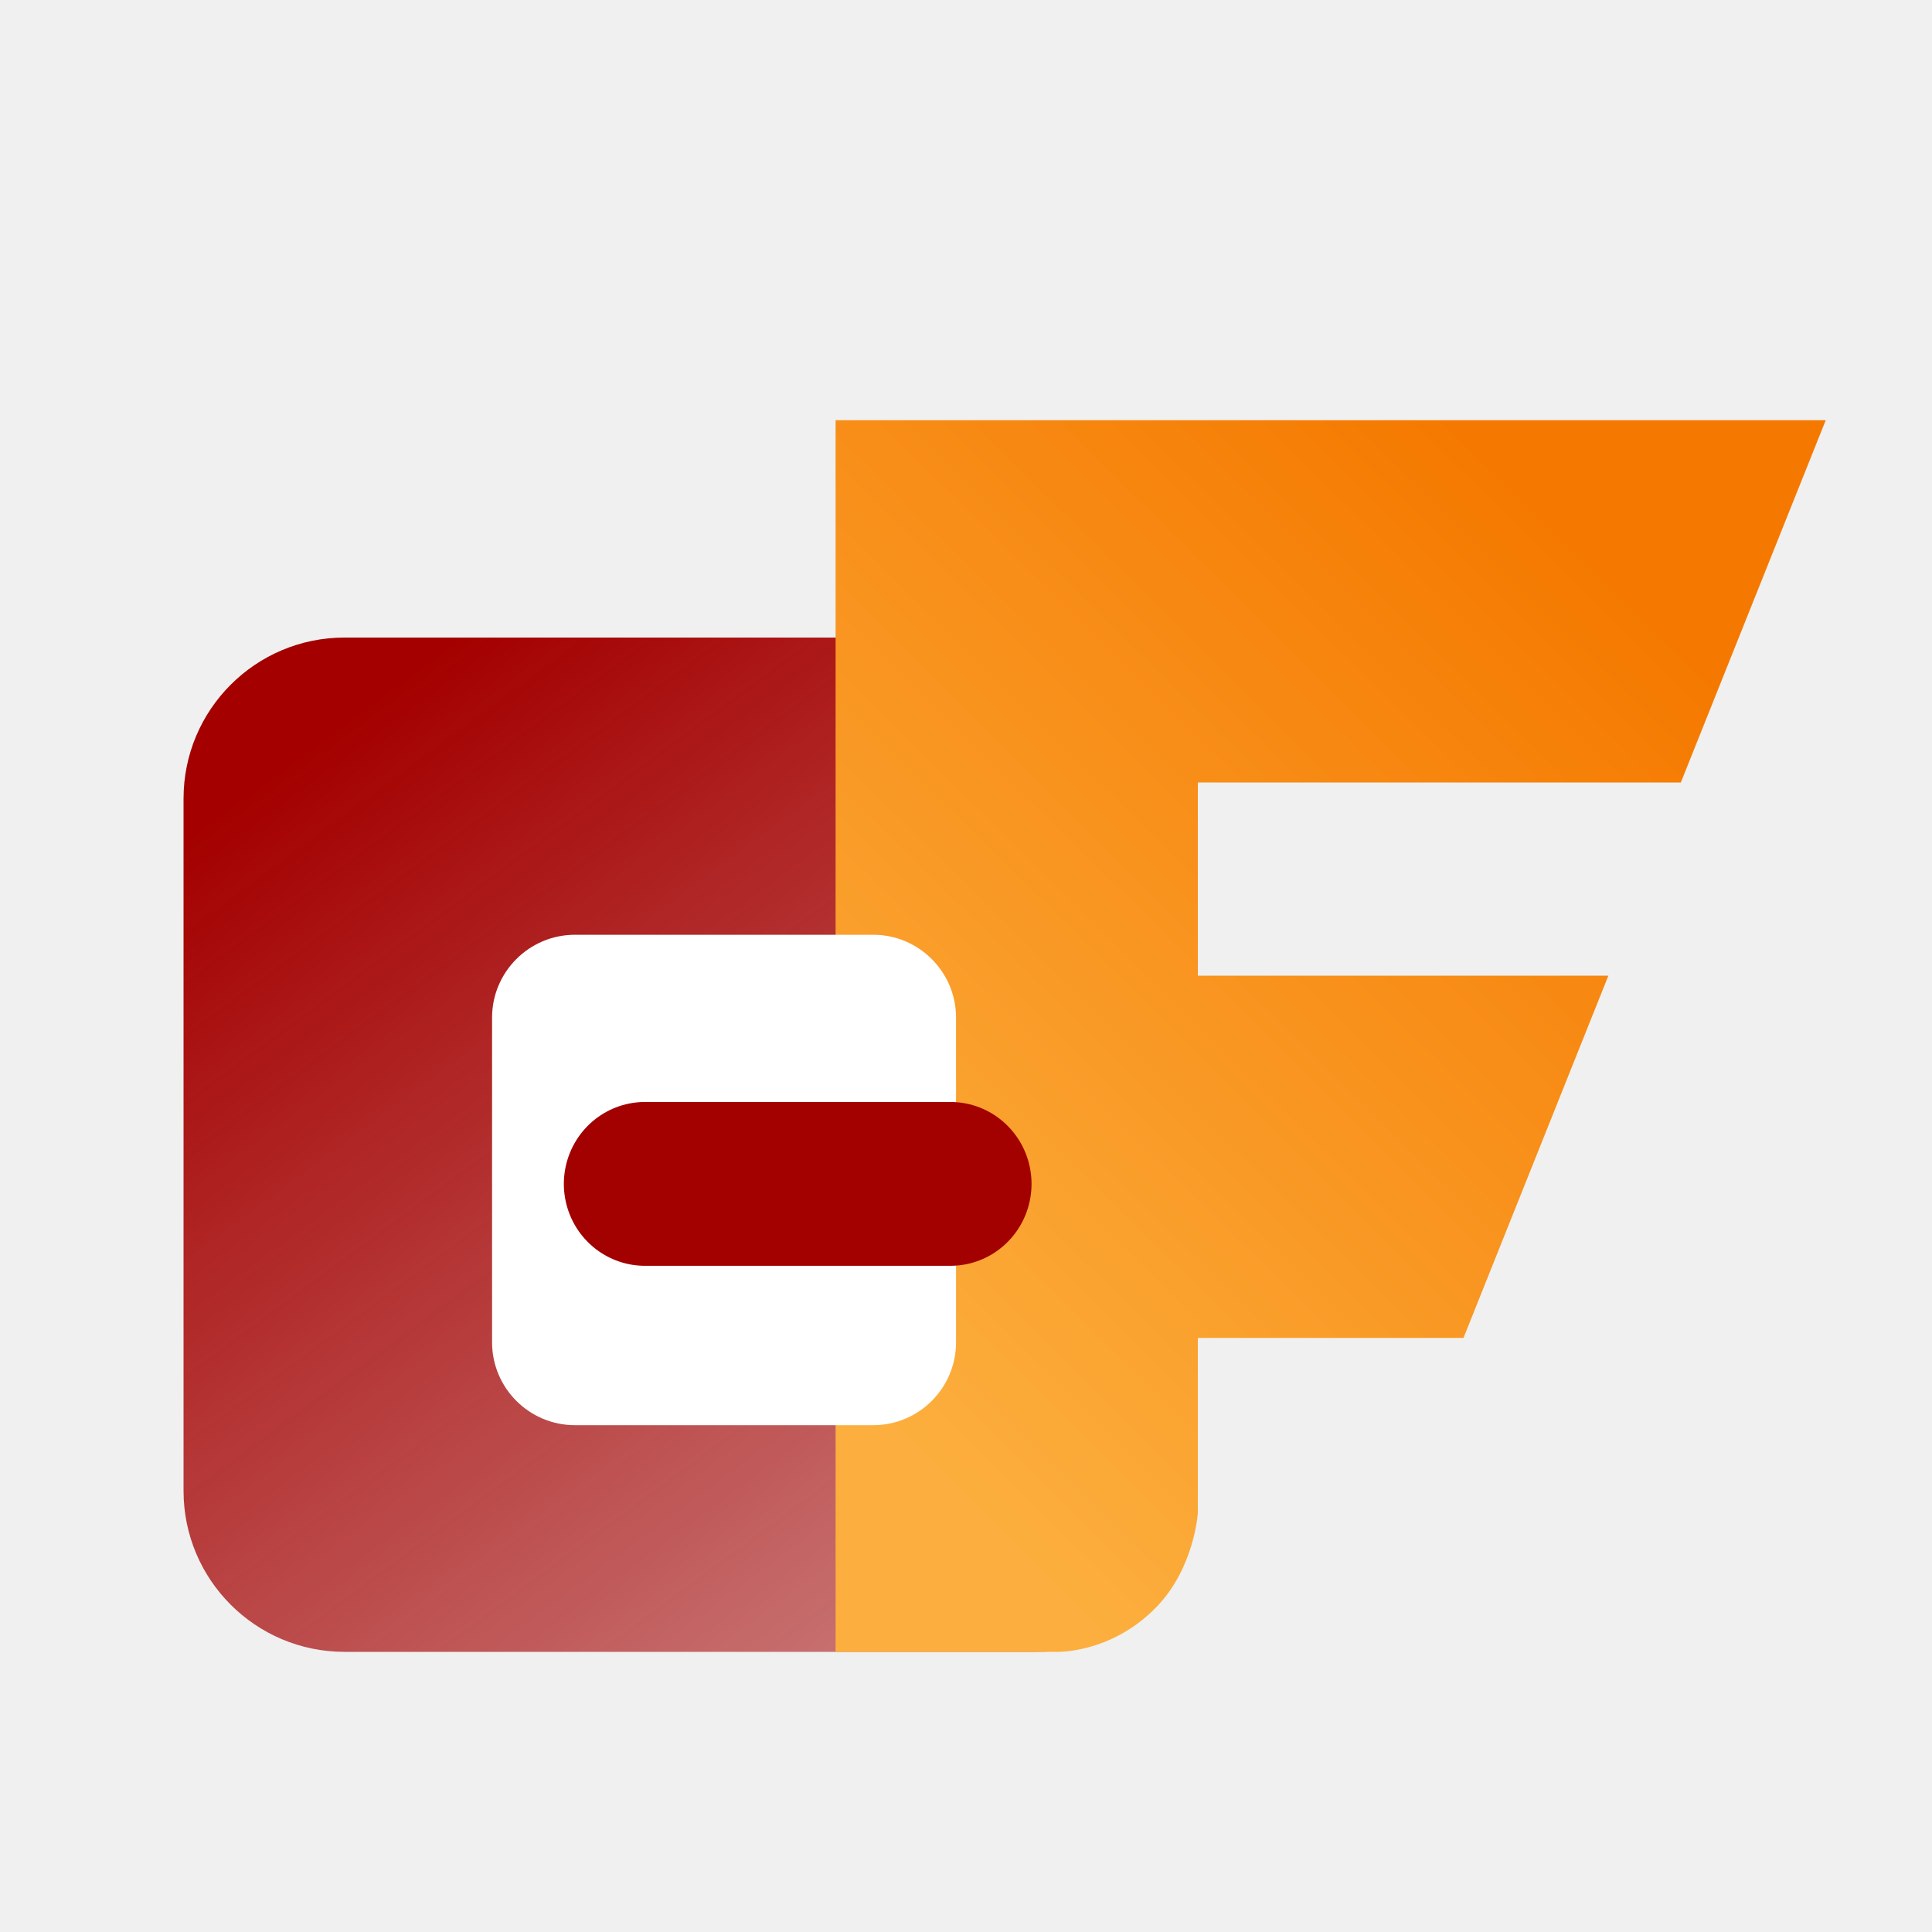
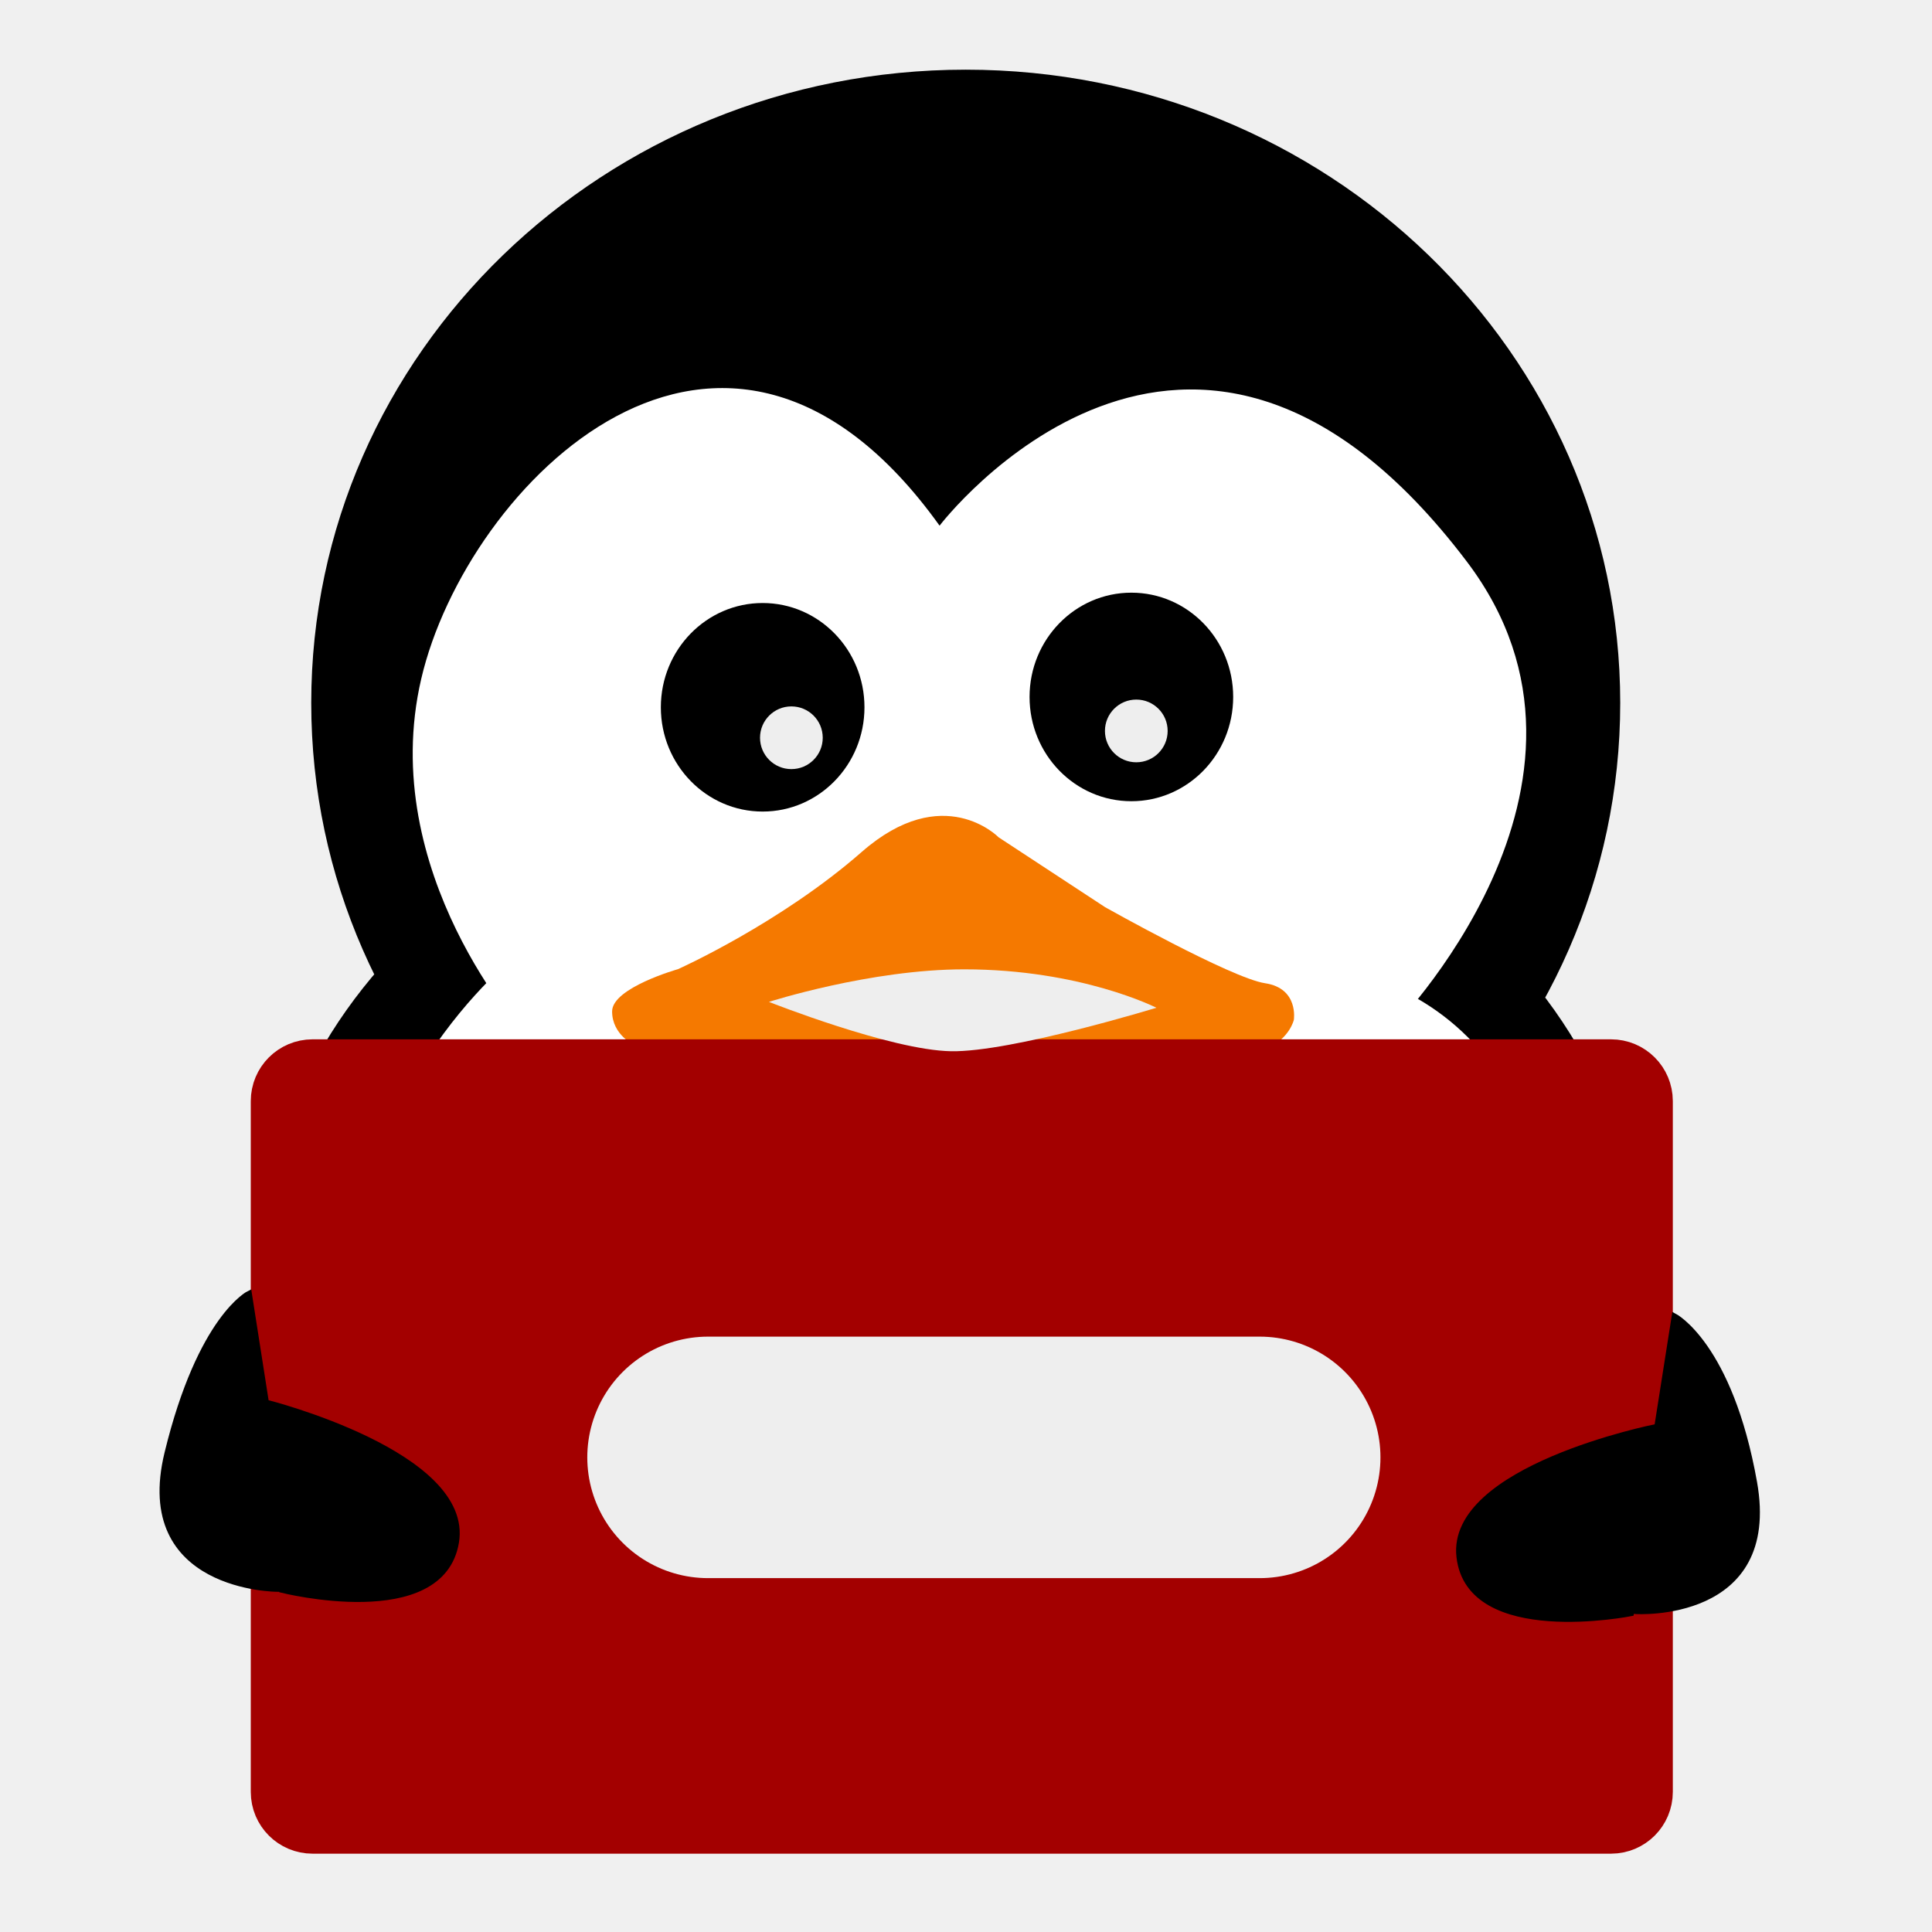
- <svg xmlns="http://www.w3.org/2000/svg" xmlns:xlink="http://www.w3.org/1999/xlink" width="800" height="800" id="svg2" version="1.1">
+ <svg xmlns="http://www.w3.org/2000/svg" xmlns:xlink="http://www.w3.org/1999/xlink" width="400" height="400" id="svg2" version="1.1">
  <defs id="defs4">
-     <linearGradient id="linearGradient3604">
-       <stop style="stop-color:#4e9a06;stop-opacity:1;" offset="0" id="stop3606" />
-       <stop style="stop-color:#4e9a06;stop-opacity:0.533;" offset="1" id="stop3608" />
+     <linearGradient id="linearGradient4348">
+       <stop style="stop-color:#fdd99b;stop-opacity:1;" offset="0" id="stop4350" />
+       <stop style="stop-color:#ffffff;stop-opacity:1;" offset="1" id="stop4352" />
    </linearGradient>
-     <linearGradient id="linearGradient3635">
-       <stop style="stop-color:#729fcf;stop-opacity:1;" offset="0" id="stop3637" />
-       <stop style="stop-color:#3465a4;stop-opacity:1;" offset="1" id="stop3639" />
+     <linearGradient id="linearGradient4340">
+       <stop style="stop-color:#000000;stop-opacity:1;" offset="0" id="stop4342" />
+       <stop style="stop-color:#000000;stop-opacity:0;" offset="1" id="stop4344" />
    </linearGradient>
-     <linearGradient id="linearGradient3625">
-       <stop style="stop-color:#fcaf3e;stop-opacity:1;" offset="0" id="stop3627" />
-       <stop style="stop-color:#f57900;stop-opacity:1;" offset="1" id="stop3629" />
+     <linearGradient id="linearGradient4468">
+       <stop style="stop-color:#00a3ee;stop-opacity:1" offset="0" id="stop4470" />
+       <stop style="stop-color:#eaed43;stop-opacity:1" offset="1" id="stop4472" />
    </linearGradient>
-     <linearGradient id="linearGradient3592">
-       <stop style="stop-color:#fce94f;stop-opacity:1;" offset="0" id="stop3594" />
-       <stop style="stop-color:#edd400;stop-opacity:1;" offset="1" id="stop3596" />
+     <linearGradient id="linearGradient4325">
+       <stop style="stop-color:#ffee00;stop-opacity:1" offset="0" id="stop4327" />
+       <stop style="stop-color:#ffbf00;stop-opacity:1" offset="1" id="stop4329" />
    </linearGradient>
-     <linearGradient xlink:href="#linearGradient3604" id="linearGradient3610" x1="459.286" y1="627.143" x2="742.143" y2="627.143" gradientUnits="userSpaceOnUse" gradientTransform="translate(-24.28571,12.85714)" />
-     <linearGradient xlink:href="#linearGradient3604" id="linearGradient3661" gradientUnits="userSpaceOnUse" gradientTransform="translate(-24.28571,12.85714)" x1="459.286" y1="627.143" x2="742.143" y2="627.143" />
-     <radialGradient xlink:href="#linearGradient3635-6" id="radialGradient3641-9" cx="401.441" cy="587.584" fx="401.441" fy="587.584" r="231.223" gradientTransform="matrix(0.7948342,-0.2842536,0.1438417,0.4022122,17.63582,516.1205)" gradientUnits="userSpaceOnUse" />
+     <linearGradient id="linearGradient4166">
+       <stop style="stop-color:#ffffff;stop-opacity:1;" offset="0" id="stop4168" />
+       <stop style="stop-color:#b3b3b3;stop-opacity:1" offset="1" id="stop4170" />
+     </linearGradient>
+     <linearGradient id="linearGradient3880">
+       <stop style="stop-color:#ffffff;stop-opacity:1" offset="0" id="stop3882" />
+       <stop style="stop-color:#000000;stop-opacity:0;" offset="1" id="stop3884" />
+     </linearGradient>
+     <linearGradient id="linearGradient3872">
+       <stop id="stop3874" offset="0" style="stop-color:#fff2b5;stop-opacity:1;" />
+       <stop style="stop-color:#ffc425;stop-opacity:1" offset="0.45" id="stop3876" />
+       <stop id="stop3878" offset="1" style="stop-color:#ffffff;stop-opacity:1" />
+     </linearGradient>
+     <linearGradient id="linearGradient3848">
+       <stop style="stop-color:#d96b24;stop-opacity:1" offset="0" id="stop3850" />
+       <stop id="stop3858" offset="0.5" style="stop-color:#ffc425;stop-opacity:1" />
+       <stop style="stop-color:#ffffff;stop-opacity:1" offset="1" id="stop3852" />
+     </linearGradient>
+     <linearGradient xlink:href="#linearGradient4166" id="linearGradient4172" x1="82.611" y1="504.689" x2="168.491" y2="544.593" gradientUnits="userSpaceOnUse" gradientTransform="matrix(0.6742994,0,0,0.6742994,289.3827,292.5487)" />
+     <linearGradient xlink:href="#linearGradient4325" id="linearGradient4331" x1="-59.667" y1="715.485" x2="-53.06" y2="717.033" gradientUnits="userSpaceOnUse" gradientTransform="matrix(3.325919,0,0,3.325919,521.2092,-1721.732)" />
+     <linearGradient xlink:href="#linearGradient4325" id="linearGradient4387" gradientUnits="userSpaceOnUse" gradientTransform="matrix(3.325919,0,0,3.325919,358.8401,-1680.452)" x1="-59.667" y1="715.485" x2="-53.06" y2="717.033" />
+     <linearGradient xlink:href="#linearGradient4468" id="linearGradient4474" x1="441.735" y1="253.71" x2="287.031" y2="450.253" gradientUnits="userSpaceOnUse" />
+     <filter id="filter4902" color-interpolation-filters="sRGB">
+       <feGaussianBlur id="feGaussianBlur4904" stdDeviation="2" in="SourceAlpha" result="result0" />
+       <feComposite id="feComposite4906" in2="result0" result="result3" operator="arithmetic" in="SourceGraphic" k2="1" k3="10" k1="0" k4="0" />
+       <feComposite id="feComposite4908" in2="result3" operator="in" in="result3" result="result4" />
+     </filter>
+     <linearGradient xlink:href="#linearGradient4166-4" id="linearGradient4385-5" gradientUnits="userSpaceOnUse" gradientTransform="matrix(0.6742994,0,0,0.6742994,127.0136,333.829)" x1="82.611" y1="504.689" x2="168.491" y2="544.593" />
+     <linearGradient id="linearGradient4166-4">
+       <stop style="stop-color:#ffffff;stop-opacity:1;" offset="0" id="stop4168-9" />
+       <stop style="stop-color:#b3b3b3;stop-opacity:1" offset="1" id="stop4170-2" />
+     </linearGradient>
+     <linearGradient xlink:href="#linearGradient4325-1" id="linearGradient4387-7" gradientUnits="userSpaceOnUse" gradientTransform="matrix(3.325919,0,0,3.325919,358.8401,-1680.452)" x1="-59.667" y1="715.485" x2="-53.06" y2="717.033" />
+     <linearGradient id="linearGradient4325-1">
+       <stop style="stop-color:#ffee00;stop-opacity:1" offset="0" id="stop4327-9" />
+       <stop style="stop-color:#ffbf00;stop-opacity:1" offset="1" id="stop4329-8" />
+     </linearGradient>
+     <linearGradient xlink:href="#linearGradient3653-0" id="linearGradient3698" x1="434.477" y1="591.909" x2="214.119" y2="282.315" gradientUnits="userSpaceOnUse" gradientTransform="matrix(1.119216,0,0,1.039272,-85.77101,43.11691)" />
+     <linearGradient id="linearGradient3653-0">
+       <stop style="stop-color:#73d216;stop-opacity:1;" offset="0" id="stop3655-1-6" />
+       <stop style="stop-color:#4e9a06;stop-opacity:1;" offset="1" id="stop3657-0" />
+     </linearGradient>
+     <linearGradient y2="282.315" x2="214.119" y1="591.909" x1="434.477" gradientTransform="matrix(1.119216,0,0,1.039272,-556.914,341.2441)" gradientUnits="userSpaceOnUse" id="linearGradient3072" xlink:href="#linearGradient3653-0" />
+     <linearGradient xlink:href="#linearGradient4166" id="linearGradient4292" x1="126.615" y1="376.902" x2="275.2" y2="405.272" gradientUnits="userSpaceOnUse" gradientTransform="translate(56.66663,329.3787)" />
+     <linearGradient xlink:href="#linearGradient4325" id="linearGradient4601" gradientUnits="userSpaceOnUse" gradientTransform="matrix(3.325919,0,0,3.325919,412.1365,-1665.316)" x1="-59.667" y1="715.485" x2="-53.06" y2="717.033" />
+     <linearGradient xlink:href="#linearGradient3635-6" id="linearGradient3698-7" x1="434.477" y1="591.909" x2="214.119" y2="282.315" gradientUnits="userSpaceOnUse" gradientTransform="matrix(1.119216,0,0,1.039272,-85.77101,43.11691)" />
    <linearGradient id="linearGradient3635-6">
      <stop style="stop-color:#729fcf;stop-opacity:1;" offset="0" id="stop3637-0" />
      <stop style="stop-color:#3465a4;stop-opacity:1;" offset="1" id="stop3639-6" />
    </linearGradient>
-     <radialGradient xlink:href="#linearGradient3592" id="radialGradient3638" gradientUnits="userSpaceOnUse" cx="344.462" cy="322.198" fx="344.462" fy="322.198" r="255.467" gradientTransform="matrix(0.9059774,0,0,0.9759364,61.22544,238.8427)" />
-     <radialGradient xlink:href="#linearGradient3653" id="radialGradient3659" cx="31.458" cy="1020.11" fx="31.458" fy="1020.11" r="22.5" gradientTransform="matrix(0.3954215,0.6722166,-0.5824045,0.3425931,609.1688,652.5615)" gradientUnits="userSpaceOnUse" />
-     <linearGradient id="linearGradient3653">
-       <stop style="stop-color:#73d216;stop-opacity:1;" offset="0" id="stop3655" />
-       <stop style="stop-color:#4e9a06;stop-opacity:1;" offset="1" id="stop3657" />
-     </linearGradient>
-     <radialGradient xlink:href="#linearGradient3625-0" id="radialGradient3631-2" cx="445.38" cy="492.905" fx="445.38" fy="492.905" r="198.907" gradientTransform="matrix(1.155727,-0.3065368,0.1720291,0.7076458,-91.1005,361.8391)" gradientUnits="userSpaceOnUse" />
-     <linearGradient id="linearGradient3625-0">
-       <stop style="stop-color:#fcaf3e;stop-opacity:1;" offset="0" id="stop3627-3" />
-       <stop style="stop-color:#f57900;stop-opacity:1;" offset="1" id="stop3629-2" />
-     </linearGradient>
-     <radialGradient xlink:href="#linearGradient3625-0-0" id="radialGradient3631-2-3" cx="445.38" cy="492.905" fx="445.38" fy="492.905" r="198.907" gradientTransform="matrix(1.155727,-0.3065368,0.1720291,0.7076458,-91.1005,361.8391)" gradientUnits="userSpaceOnUse" />
-     <linearGradient id="linearGradient3625-0-0">
-       <stop style="stop-color:#fcaf3e;stop-opacity:1;" offset="0" id="stop3627-3-7" />
-       <stop style="stop-color:#f57900;stop-opacity:1;" offset="1" id="stop3629-2-4" />
-     </linearGradient>
-     <radialGradient cx="344.462" cy="322.198" r="255.467" fx="344.462" fy="322.198" id="radialGradient3790" xlink:href="#linearGradient3592-4" gradientUnits="userSpaceOnUse" gradientTransform="matrix(1.201223,0,0,1.201223,-81.85609,-78.95858)" />
-     <linearGradient id="linearGradient3592-4">
-       <stop id="stop3594-1" style="stop-color:#fce94f;stop-opacity:1" offset="0" />
-       <stop id="stop3596-3" style="stop-color:#edd400;stop-opacity:1" offset="1" />
-     </linearGradient>
-     <radialGradient cx="445.38" cy="492.905" r="198.907" fx="445.38" fy="492.905" id="radialGradient3631-7" xlink:href="#linearGradient3625-6" gradientUnits="userSpaceOnUse" gradientTransform="matrix(1.128195,-0.296174,0.167931,0.6837233,-122.076,367.4919)" />
-     <linearGradient id="linearGradient3625-6">
-       <stop id="stop3627-13" style="stop-color:#fcaf3e;stop-opacity:1" offset="0" />
-       <stop id="stop3629-0" style="stop-color:#f57900;stop-opacity:1" offset="1" />
-     </linearGradient>
-     <linearGradient x1="128.571" y1="858.598" x2="445.714" y2="182.399" id="linearGradient3674-3" xlink:href="#linearGradient3604-5" gradientUnits="userSpaceOnUse" gradientTransform="translate(25,-238.0764)" />
-     <linearGradient id="linearGradient3604-5">
-       <stop id="stop3606-4" style="stop-color:#a40000;stop-opacity:1" offset="0" />
-       <stop id="stop3608-2" style="stop-color:#a40000;stop-opacity:0.533" offset="1" />
-     </linearGradient>
-     <radialGradient cx="445.38" cy="492.905" r="198.907" fx="445.38" fy="492.905" id="radialGradient3631" xlink:href="#linearGradient3625-9" gradientUnits="userSpaceOnUse" gradientTransform="matrix(1.128195,-0.296174,0.167931,0.6837233,-121.3618,367.4918)" />
-     <linearGradient id="linearGradient3625-9">
-       <stop id="stop3627-6" style="stop-color:#fcaf3e;stop-opacity:1" offset="0" />
-       <stop id="stop3629-02" style="stop-color:#f57900;stop-opacity:1" offset="1" />
-     </linearGradient>
-     <linearGradient x1="445.714" y1="287.17" x2="168.999" y2="808.113" id="linearGradient3674-4" xlink:href="#linearGradient3653-4" gradientUnits="userSpaceOnUse" gradientTransform="translate(25.71429,-238.0765)" />
-     <linearGradient id="linearGradient3653-4">
-       <stop id="stop3655-1" style="stop-color:#73d216;stop-opacity:1" offset="0" />
-       <stop id="stop3657-4" style="stop-color:#4e9a06;stop-opacity:1" offset="1" />
-     </linearGradient>
-     <linearGradient y2="808.113" x2="168.999" y1="287.17" x1="445.714" gradientTransform="translate(25.71429,-238.0765)" gradientUnits="userSpaceOnUse" id="linearGradient2867" xlink:href="#linearGradient3653-4" />
-     <linearGradient xlink:href="#linearGradient3653-0" id="linearGradient3674-1" gradientUnits="userSpaceOnUse" gradientTransform="matrix(1.024501,0,0,1.029095,59.53292,-259.4182)" x1="445.714" y1="287.17" x2="168.999" y2="808.113" />
-     <linearGradient id="linearGradient3653-0">
-       <stop style="stop-color:#73d216;stop-opacity:1;" offset="0" id="stop3655-1-6" />
-       <stop style="stop-color:#4e9a06;stop-opacity:1;" offset="1" id="stop3657-0" />
-     </linearGradient>
-     <linearGradient y2="808.113" x2="168.999" y1="287.17" x1="445.714" gradientTransform="matrix(1.024501,0,0,1.029095,-459.0344,-292.6618)" gradientUnits="userSpaceOnUse" id="linearGradient2891" xlink:href="#linearGradient3653-0" />
-     <linearGradient xlink:href="#linearGradient3604-5" id="linearGradient3698" x1="188.982" y1="257.547" x2="442.466" y2="576.826" gradientUnits="userSpaceOnUse" gradientTransform="matrix(1.119216,0,0,1.039272,-85.77101,43.11691)" />
-     <linearGradient xlink:href="#linearGradient3625" id="linearGradient3714" x1="357.143" y1="630.805" x2="641.509" y2="343.883" gradientUnits="userSpaceOnUse" gradientTransform="matrix(1.145161,0,0,1.145161,-69.5576,-157.2586)" />
-     <linearGradient xlink:href="#linearGradient3604-3" id="linearGradient3674" gradientUnits="userSpaceOnUse" gradientTransform="matrix(1.024404,0,0,1.034989,59.56472,-264.9172)" x1="128.571" y1="858.598" x2="445.714" y2="182.399" />
-     <linearGradient id="linearGradient3604-3">
-       <stop style="stop-color:#a40000;stop-opacity:1;" offset="0" id="stop3606-0" />
-       <stop style="stop-color:#a40000;stop-opacity:0.533;" offset="1" id="stop3608-1" />
-     </linearGradient>
-     <linearGradient y2="182.399" x2="445.714" y1="858.598" x1="128.571" gradientTransform="matrix(1.024404,0,0,1.034989,-218.3366,-433.5179)" gradientUnits="userSpaceOnUse" id="linearGradient3741" xlink:href="#linearGradient3604-3" />
+     <linearGradient y2="282.315" x2="214.119" y1="591.909" x1="434.477" gradientTransform="matrix(1.119216,0,0,1.039272,-559.6661,575.1657)" gradientUnits="userSpaceOnUse" id="linearGradient3075" xlink:href="#linearGradient3635-6" />
  </defs>
-   <g id="layer1" transform="translate(0,-252.3622)" style="display:inline" />
-   <g id="layer2">
-     <rect style="fill:url(#linearGradient3698);fill-opacity:1;stroke:#3465a4;stroke-width:0;stroke-linecap:round;stroke-linejoin:miter;stroke-miterlimit:4;stroke-opacity:1;stroke-dasharray:none" id="rect2910" width="420" height="420" x="76" y="264" rx="66.67" ry="66.67" />
-     <path style="fill:url(#linearGradient3714);fill-opacity:1;stroke:#f57900;stroke-width:0;stroke-linecap:butt;stroke-linejoin:miter;stroke-miterlimit:4;stroke-opacity:1;stroke-dasharray:none" d="m 346,174 410,0 -60,150 -200,0 0,80 170,0 -60,150 -110,0 0,72.429 c 0,0 -1.351,22.73 -17.143,39 C 459.815,685.047 437.143,684 437.143,684 L 346,684 346,174 z" id="path3706" />
-     <rect style="fill:#ffffff;fill-opacity:1;stroke:#3465a4;stroke-width:0;stroke-linecap:round;stroke-linejoin:miter;stroke-miterlimit:4;stroke-opacity:1;stroke-dasharray:none" id="rect3700" width="192.122" height="203.075" x="203.754" y="387.065" rx="34.345" ry="34.345" />
-     <g id="g3654-6" transform="matrix(1.303786,0,0,1.317258,394.0666,-328.0874)" style="stroke:#a30000;stroke-opacity:1">
-       <path style="fill:#ffffff;fill-opacity:1;stroke:#a30000;stroke-width:51.497;stroke-linecap:round;stroke-linejoin:miter;stroke-miterlimit:4;stroke-opacity:1;stroke-dasharray:none" d="m -97.424,621.223 97.038,0" id="path3614-0" />
+   <g id="layer4" transform="translate(0,-344.0945)" />
+   <g id="layer3" transform="translate(0,-652.3622)" />
+   <g id="layer1" transform="translate(0,-652.3622)" />
+   <g id="layer2" transform="translate(0,-652.3622)">
+     <g id="g4358" transform="translate(-3.370217,-5.974904)">
+       <path d="m 338.821,803.879 c 0,72.413 -60.668,131.116 -135.506,131.116 -74.838,0 -135.506,-58.702 -135.506,-131.116 0,-72.413 60.668,-131.116 135.506,-131.116 74.838,0 135.506,58.702 135.506,131.116 z m 3.566,115.718 c 0,60.347 -63.684,109.268 -142.242,109.268 -78.558,0 -142.242,-48.921 -142.242,-109.268 0,-60.347 63.684,-109.268 142.242,-109.268 78.558,0 142.242,48.921 142.242,109.268 z" style="fill:#000000;fill-opacity:1;stroke:none" id="path4027-9" />
+       <path id="path4029-5" d="m 112.043,872.621 c 0,0 -30.796,-33.595 -21.464,-73.723 9.332,-40.128 62.525,-94.254 107.319,-31.729 0,0 51.935,-68.161 109.185,7.466 34.96,46.182 -15.864,97.054 -15.864,97.054 z" style="fill:#ffffff;fill-opacity:1;stroke:none" />
+       <path id="path4079-5" d="m 108.277,857.876 c 0,0 -44.142,36.638 -27.993,92.273 16.15,55.635 101.204,68.753 120.045,67.848 18.841,-0.905 130.274,-19.902 126.505,-91.821 -3.768,-71.919 -56.524,-67.848 -56.524,-67.848 z" style="fill:#ffffff;fill-opacity:1;stroke:none" />
+       <g id="g4065" transform="matrix(2.391382,0,0,2.391382,-588.9371,-805.182)">
+         <g id="g4093" transform="translate(-2,-4)">
+           <path transform="matrix(0.4132802,0,0,0.4132802,263.2523,273.0913)" style="fill:#000000;fill-opacity:1;stroke:none" id="path4039-8" d="m 148.265,977.886 c 0,12.064 -9.549,21.844 -21.328,21.844 -11.779,0 -21.328,-9.78 -21.328,-21.844 0,-12.064 9.549,-21.844 21.328,-21.844 11.779,0 21.328,9.78 21.328,21.844 z" />
+         </g>
+       </g>
+       <g id="g4065-8" transform="matrix(2.391382,0,0,2.391382,-511.4012,-808.9192)">
+         <g id="g4093-8" transform="translate(-2,-4)">
+           <path transform="matrix(0.4132802,0,0,0.4132802,262.7515,273.759)" style="fill:#000000;fill-opacity:1;stroke:none" id="path4039-8-4" d="m 148.265,977.886 c 0,12.064 -9.549,21.844 -21.328,21.844 -11.779,0 -21.328,-9.78 -21.328,-21.844 0,-12.064 9.549,-21.844 21.328,-21.844 11.779,0 21.328,9.78 21.328,21.844 z" />
+         </g>
+       </g>
+       <path id="path4031-2" d="m 134.766,874.737 c 0,0 -4.666,-2.1 -4.666,-6.999 0,-4.899 13.648,-8.749 13.648,-8.749 0,0 21.114,-9.449 38.028,-24.263 16.914,-14.815 28.346,-3.033 28.346,-3.033 l 22.047,14.465 c 0,0 26.13,14.698 33.129,15.748 6.999,1.05 5.949,7.582 5.949,7.582 0,0 -0.817,3.733 -5.483,5.949 -4.666,2.216 -8.982,3.033 -14.231,3.849 -5.249,0.817 -38.845,8.866 -38.845,8.866 0,0 -12.248,2.333 -16.331,2.45 -4.083,0.117 -59.259,-12.948 -61.592,-15.864 z" style="fill:#f57900;fill-opacity:1;stroke:none" />
+       <rect style="fill:#a30000;fill-opacity:1;stroke:#a30000;stroke-width:16.41;stroke-linecap:round;stroke-linejoin:round;stroke-miterlimit:4;stroke-opacity:1;stroke-dasharray:none;stroke-dashoffset:0" id="rect4040" width="278.008" height="152.192" x="63.496" y="881.723" ry="4.577" />
+       <path id="path4033-5" d="m 162.569,865.767 c 0,0 20.956,-6.738 40.425,-6.74 24.204,-0.003 39.791,7.955 39.791,7.955 0,0 -30.024,9.213 -42.506,9.002 -12.482,-0.211 -37.71,-10.217 -37.71,-10.217 z" style="fill:#eeeeee;stroke:none" />
+       <a transform="matrix(1.106534,0,0,1.106534,122.6251,240.483)" id="a4203-0">
+         <path d="m 198.297,679.124 c 0,0 26.78,1.676 22.19,-24.117 -4.59,-25.793 -14.97,-31.15 -14.97,-31.15 l -3.955,25.14 z m 3.647,-34.517 c 0,0 -38.621,7.696 -36.705,24.325 1.916,16.63 32.188,10.58 32.188,10.58 z" style="fill:#000000;stroke:#000000;stroke-width:1px;stroke-linecap:butt;stroke-linejoin:miter;stroke-opacity:1" id="path4164-1" />
+       </a>
+       <path d="m 60.822,987.352 c 0,0 -29.691,0 -22.839,-28.168 6.852,-28.168 16.971,-33.074 16.971,-33.074 l 4.345,27.745 z m -2.189,-38.636 c 0,0 42.252,10.658 39.207,28.929 -3.045,18.271 -36.162,9.897 -36.162,9.897 z" style="fill:#000000;stroke:#000000;stroke-width:1.107px;stroke-linecap:butt;stroke-linejoin:miter;stroke-opacity:1" id="path4162-7" />
+       <path style="fill:#eeeeee;fill-opacity:1;stroke:none" id="path4180" d="m 481.947,379.108 c 0,3.04 -2.464,5.504 -5.504,5.504 -3.04,0 -5.504,-2.464 -5.504,-5.504 0,-3.04 2.464,-5.504 5.504,-5.504 3.04,0 5.504,2.464 5.504,5.504 z" transform="matrix(1.179478,0,0,1.179478,-394.7362,363.9315)" />
+       <path style="fill:#eeeeee;fill-opacity:1;stroke:none" id="path4180-2" d="m 481.947,379.108 c 0,3.04 -2.464,5.504 -5.504,5.504 -3.04,0 -5.504,-2.464 -5.504,-5.504 0,-3.04 2.464,-5.504 5.504,-5.504 3.04,0 5.504,2.464 5.504,5.504 z" transform="matrix(1.179478,0,0,1.179478,-323.3255,362.5202)" />
+       <path style="fill:#eeeeee;fill-opacity:1;stroke:#eeeeee;stroke-width:50;stroke-linecap:round;stroke-linejoin:miter;stroke-miterlimit:4;stroke-opacity:1;stroke-dasharray:none" d="m 149.961,960.072 114.217,0" id="path3614-0" />
    </g>
  </g>
</svg>
